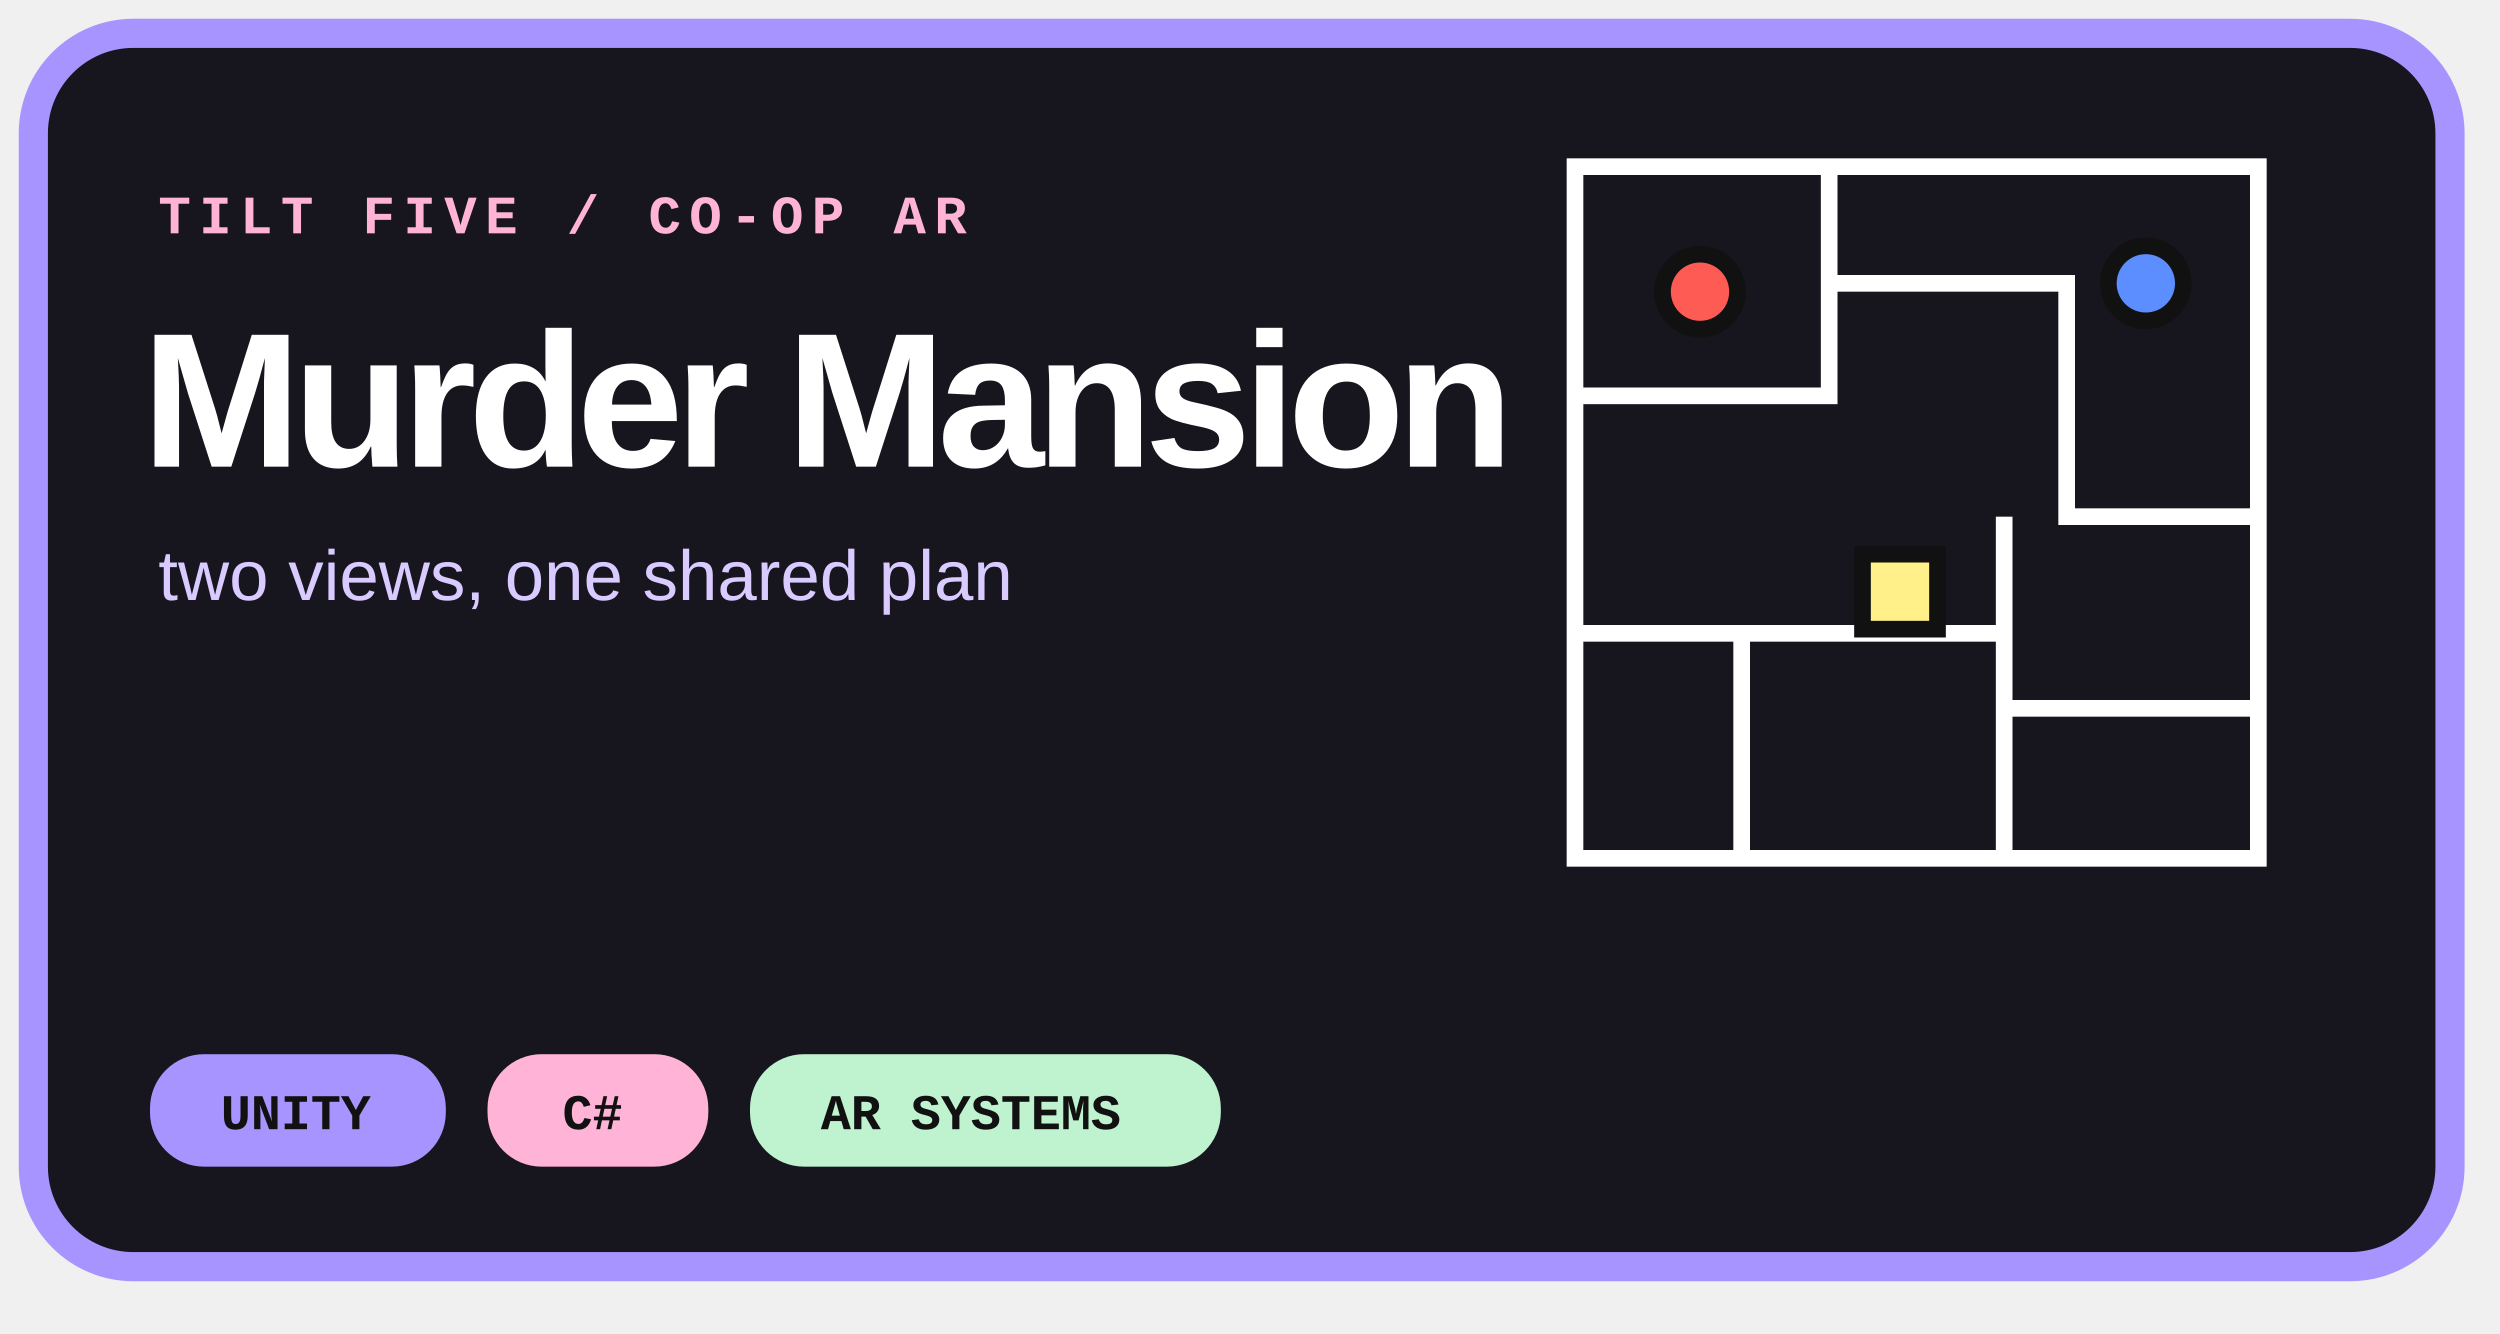
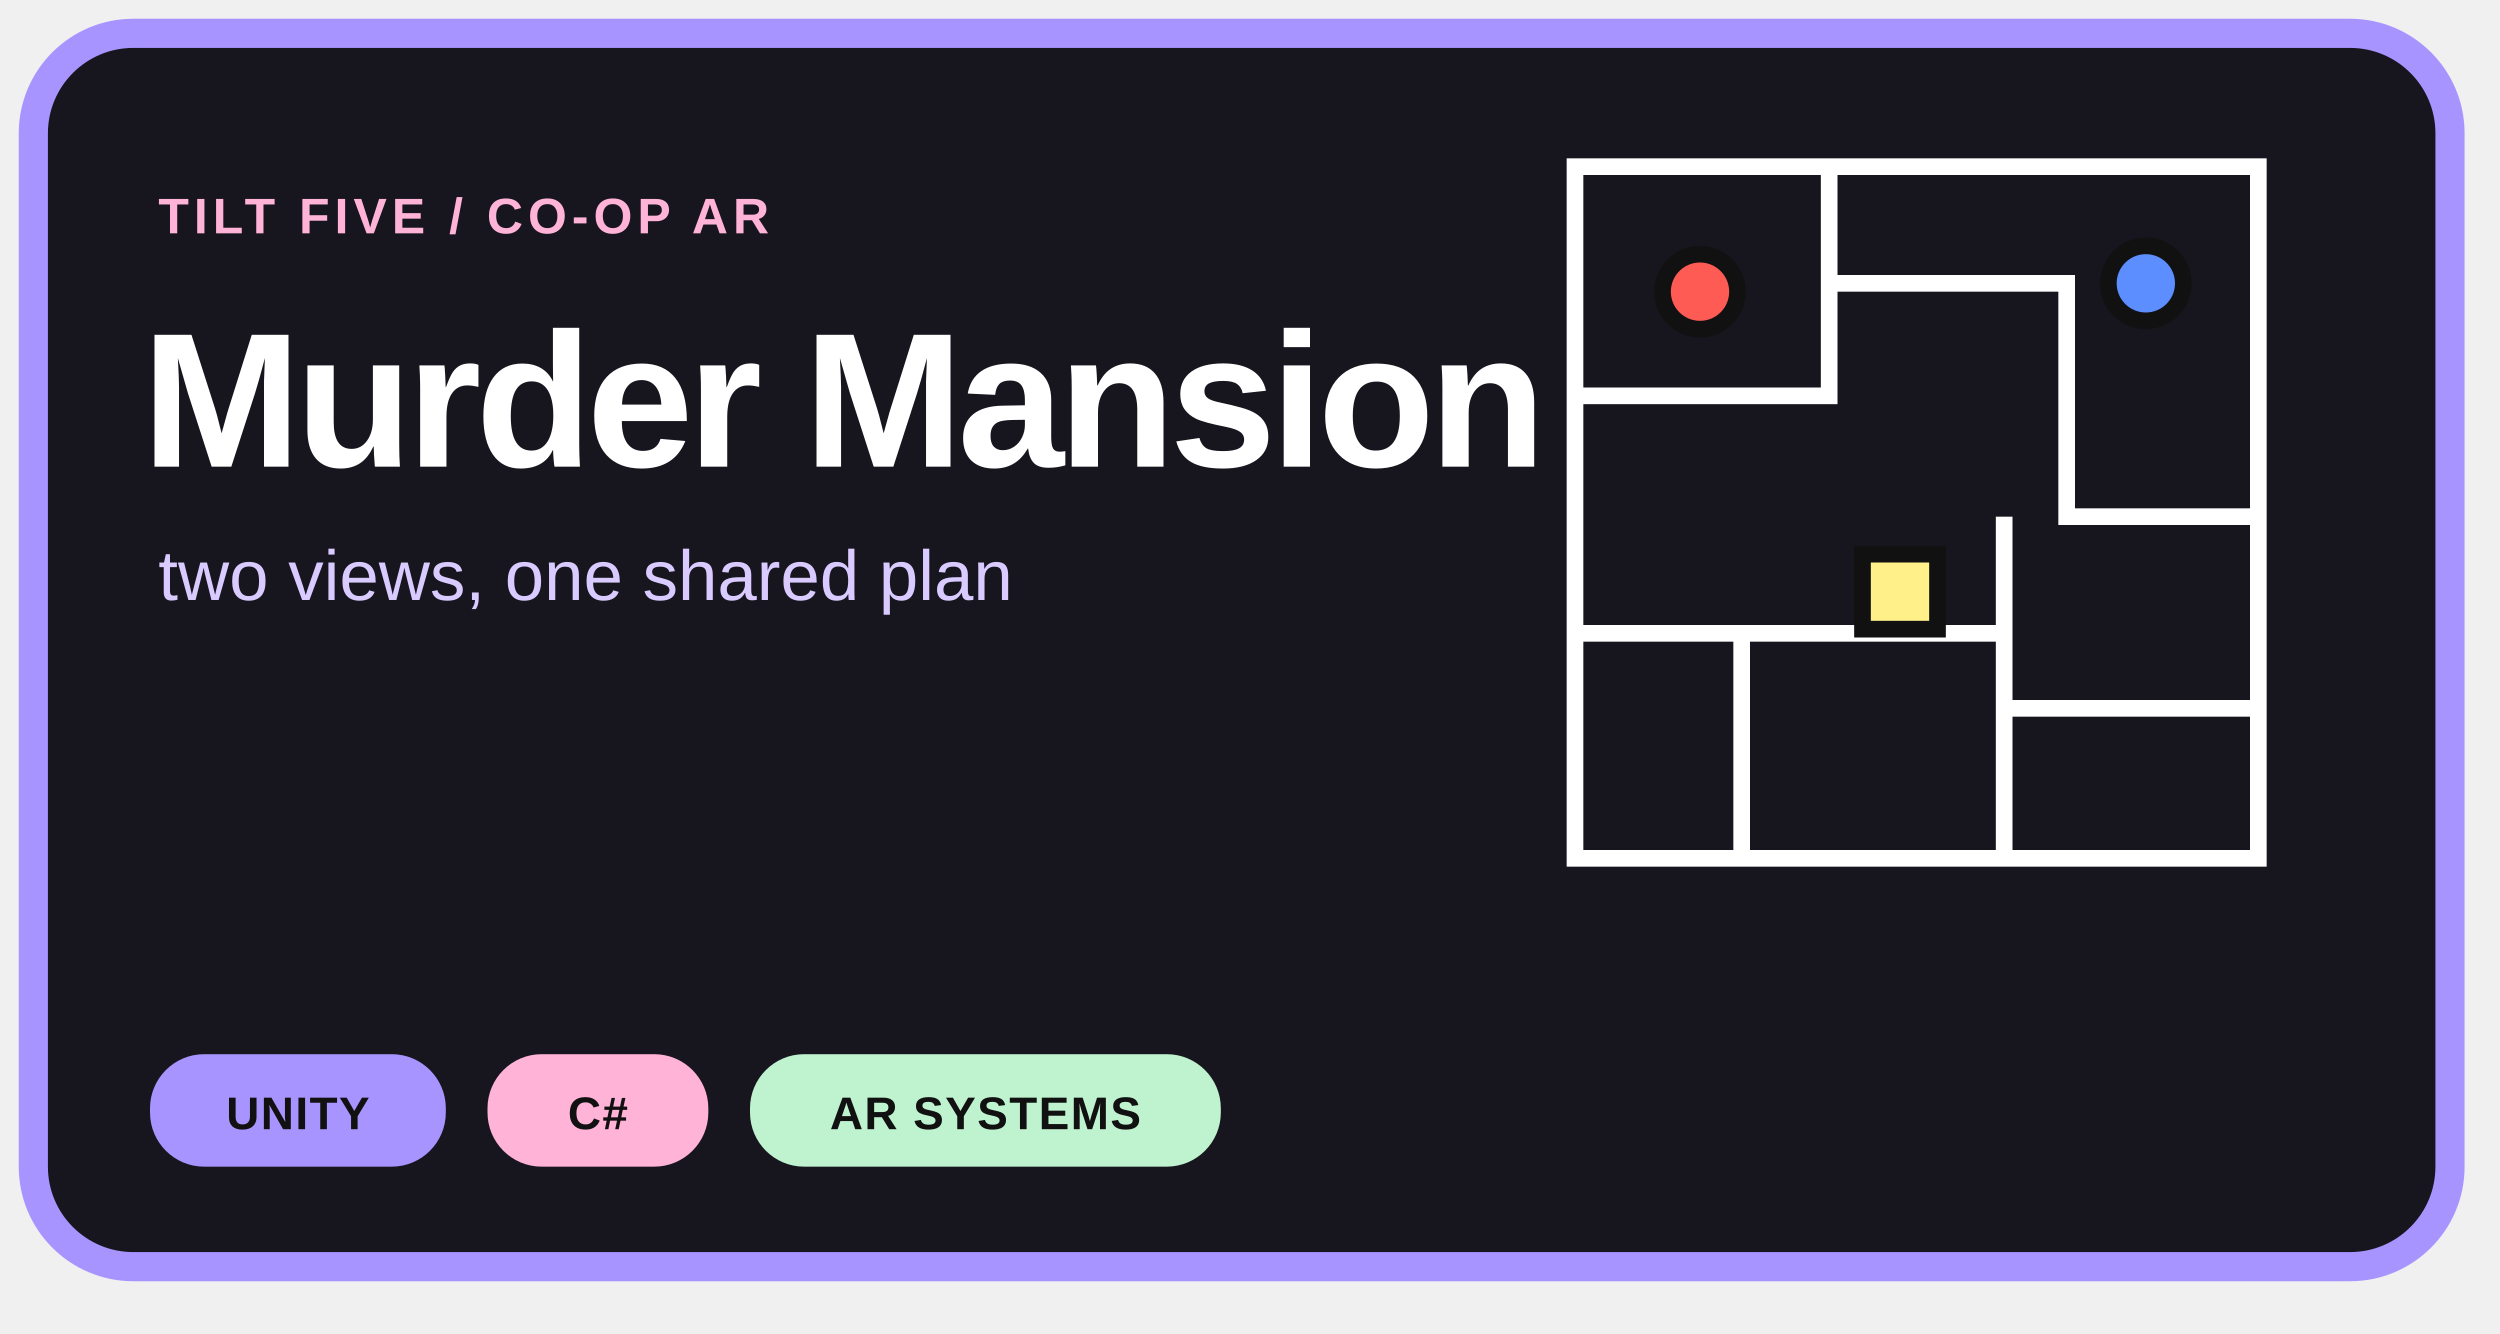
<svg xmlns="http://www.w3.org/2000/svg" width="600" height="320" viewBox="0 0 600 320" role="img" aria-label="Murder Mansion project card">
  <rect x="8" y="8" width="580" height="296" rx="24" fill="#17151E" stroke="#A894FF" stroke-width="7" />
-   <text x="38" y="56" fill="#FFB3D7" font-family="Courier New,monospace" font-size="13" font-weight="700" letter-spacing="2">TILT FIVE / CO-OP AR</text>
-   <text x="34" y="112" fill="#fff" font-family="Arial,Helvetica,sans-serif" font-size="46" font-weight="900" letter-spacing="-2">Murder Mansion</text>
-   <text x="38" y="144" fill="#D9CBFF" font-family="Arial,Helvetica,sans-serif" font-size="17">two views, one shared plan</text>
+   <text x="38" y="56" fill="#FFB3D7" font-family="Helvetica Neue,Arial,sans-serif" font-size="12" font-weight="700" letter-spacing="1.2">TILT FIVE / CO-OP AR</text>
+   <text x="34" y="112" fill="#fff" font-family="Helvetica Neue,Arial,sans-serif" font-size="46" font-weight="700" letter-spacing="-1.4">Murder Mansion</text>
+   <text x="38" y="144" fill="#D9CBFF" font-family="Helvetica Neue,Arial,sans-serif" font-size="17">two views, one shared plan</text>
  <g transform="translate(378 40)" stroke="#fff" stroke-width="4" fill="none">
    <rect width="164" height="166" />
    <path d="M0 55h61V0M61 28h57v56h46M0 112h40v54M40 112h63V84M103 84v82M103 130h61" />
    <circle cx="30" cy="30" r="9" fill="#FF5B55" stroke="#111" />
    <circle cx="137" cy="28" r="9" fill="#5C8EFF" stroke="#111" />
    <rect x="69" y="93" width="18" height="18" fill="#FFF08A" stroke="#111" />
  </g>
-   <g font-family="Courier New,monospace" font-size="12" font-weight="700">
+   <g font-family="Helvetica Neue,Arial,sans-serif" font-size="11" font-weight="700" letter-spacing=".35" text-anchor="middle">
    <rect x="36" y="253" width="71" height="27" rx="13" fill="#A894FF" />
-     <text x="53" y="271" fill="#111">UNITY</text>
+     <text x="71.5" y="271" fill="#111">UNITY</text>
    <rect x="117" y="253" width="53" height="27" rx="13" fill="#FFB3D7" />
-     <text x="135" y="271" fill="#111">C#</text>
+     <text x="143.5" y="271" fill="#111">C#</text>
    <rect x="180" y="253" width="113" height="27" rx="13" fill="#BFF3D0" />
-     <text x="197" y="271" fill="#111">AR SYSTEMS</text>
+     <text x="236.5" y="271" fill="#111">AR SYSTEMS</text>
  </g>
</svg>
